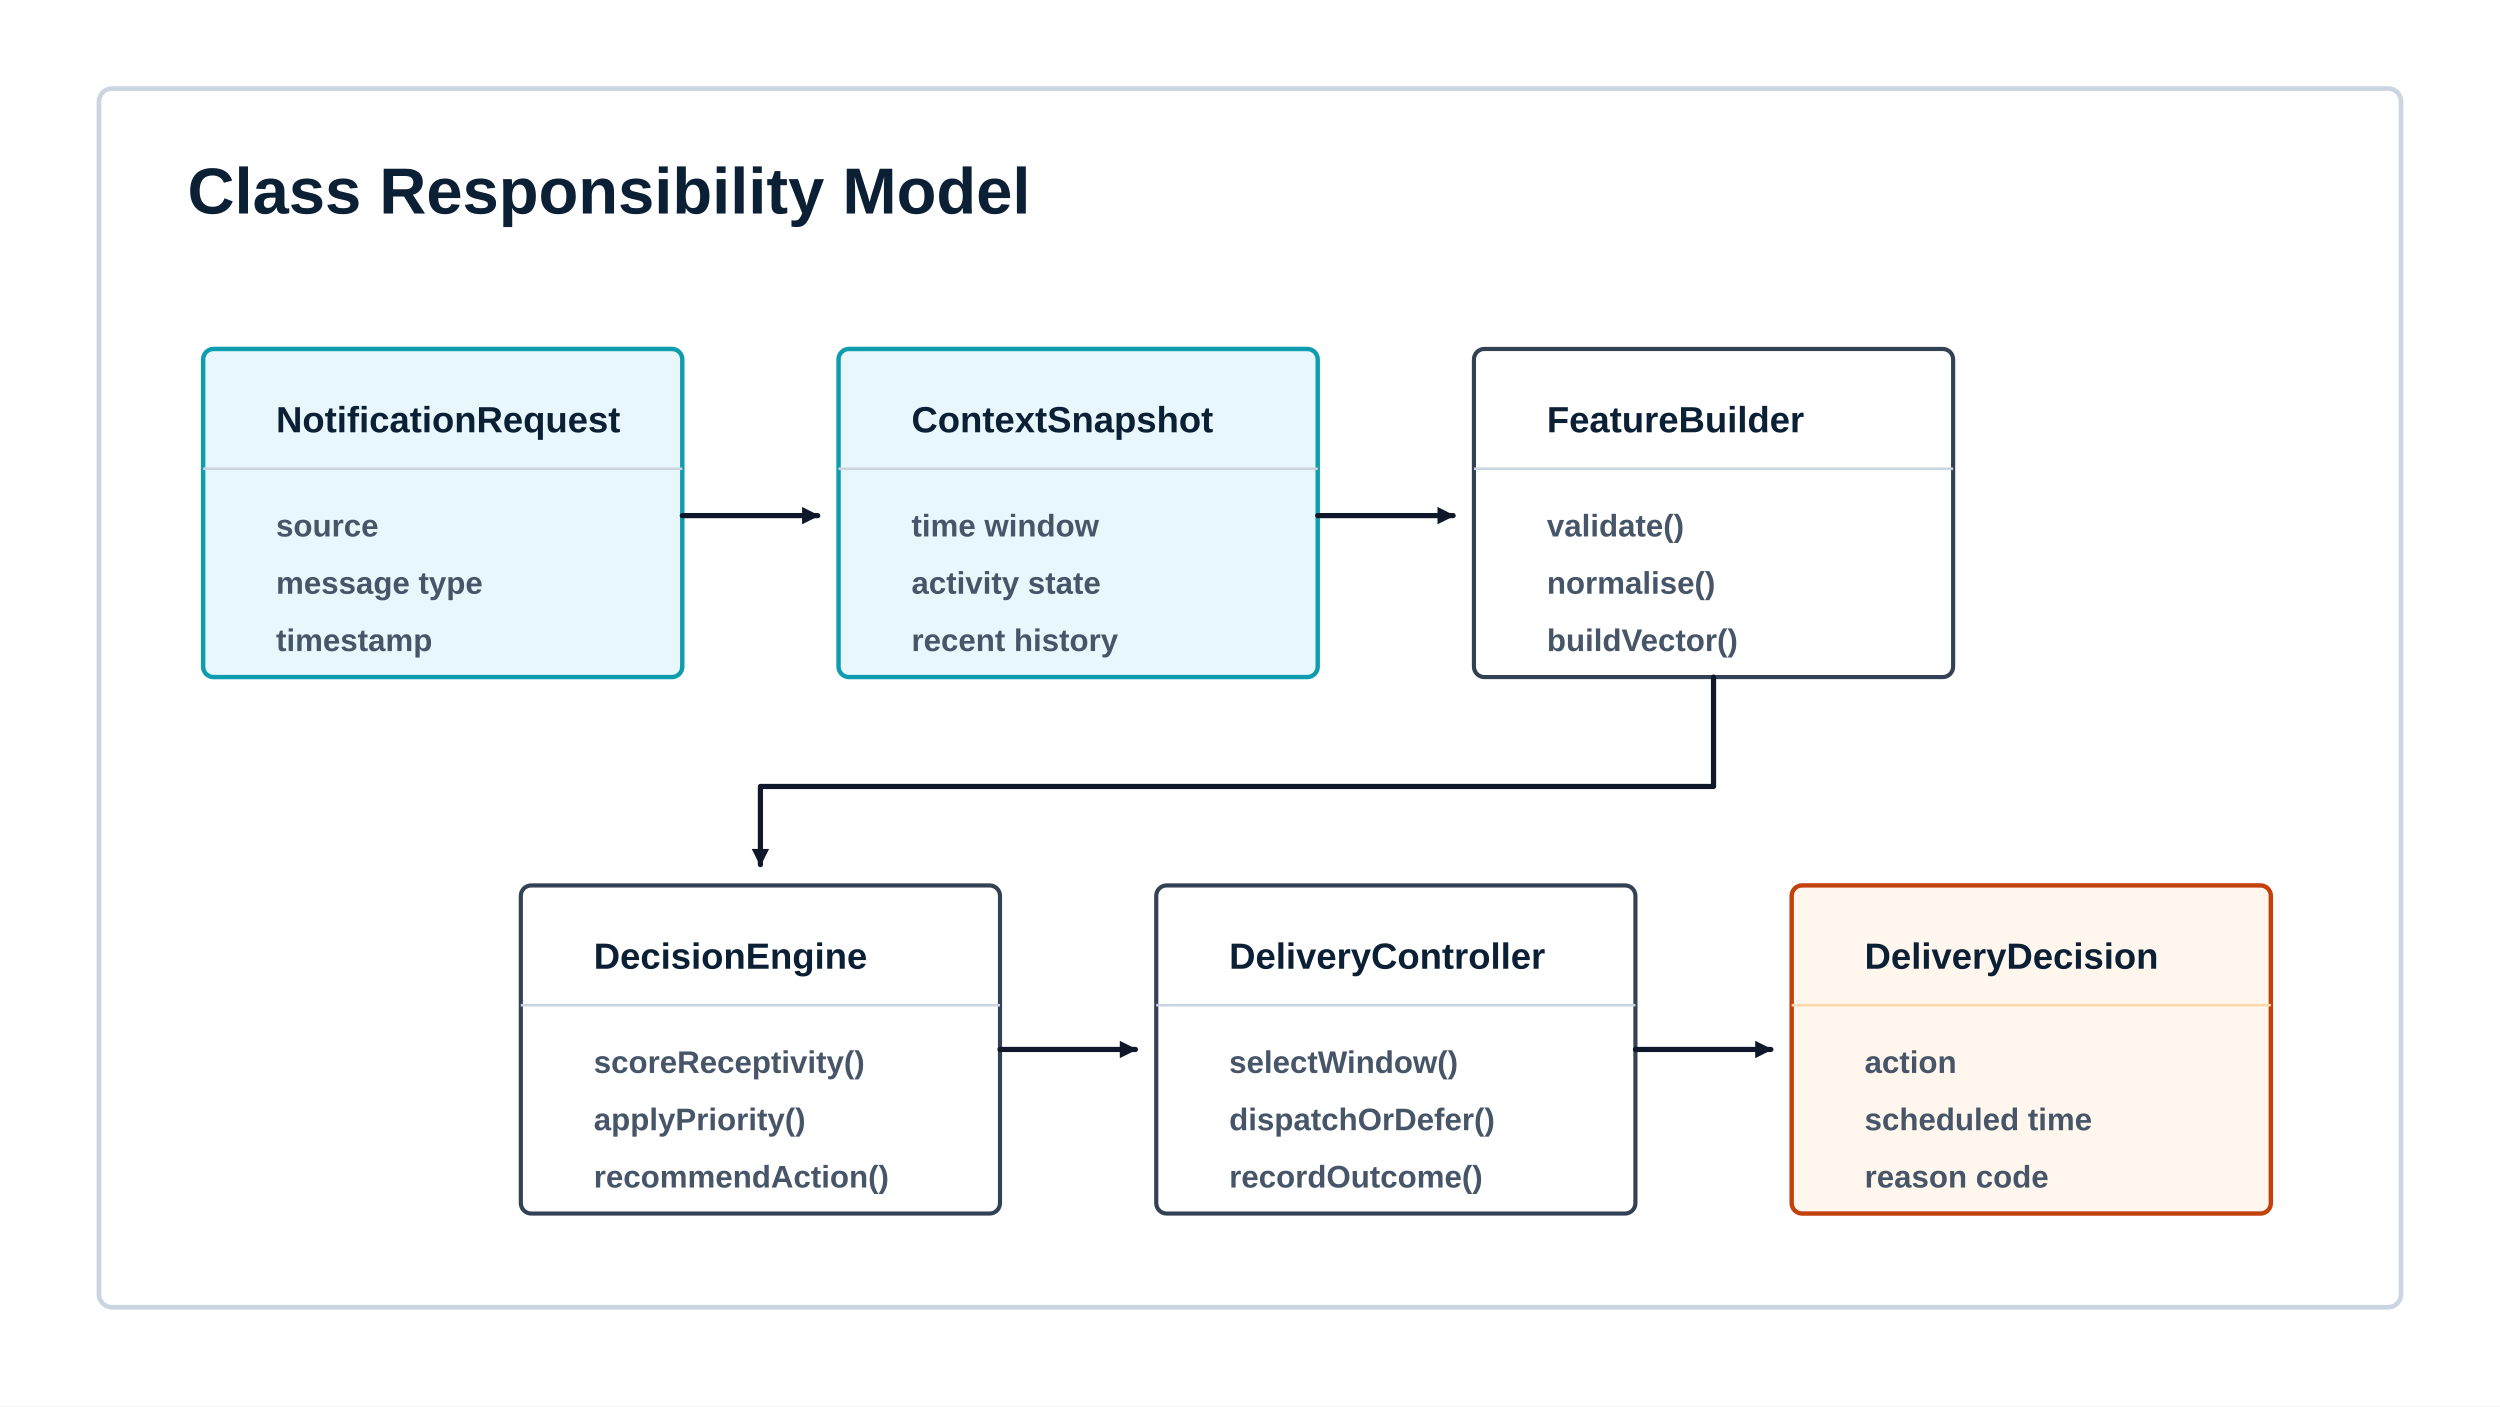
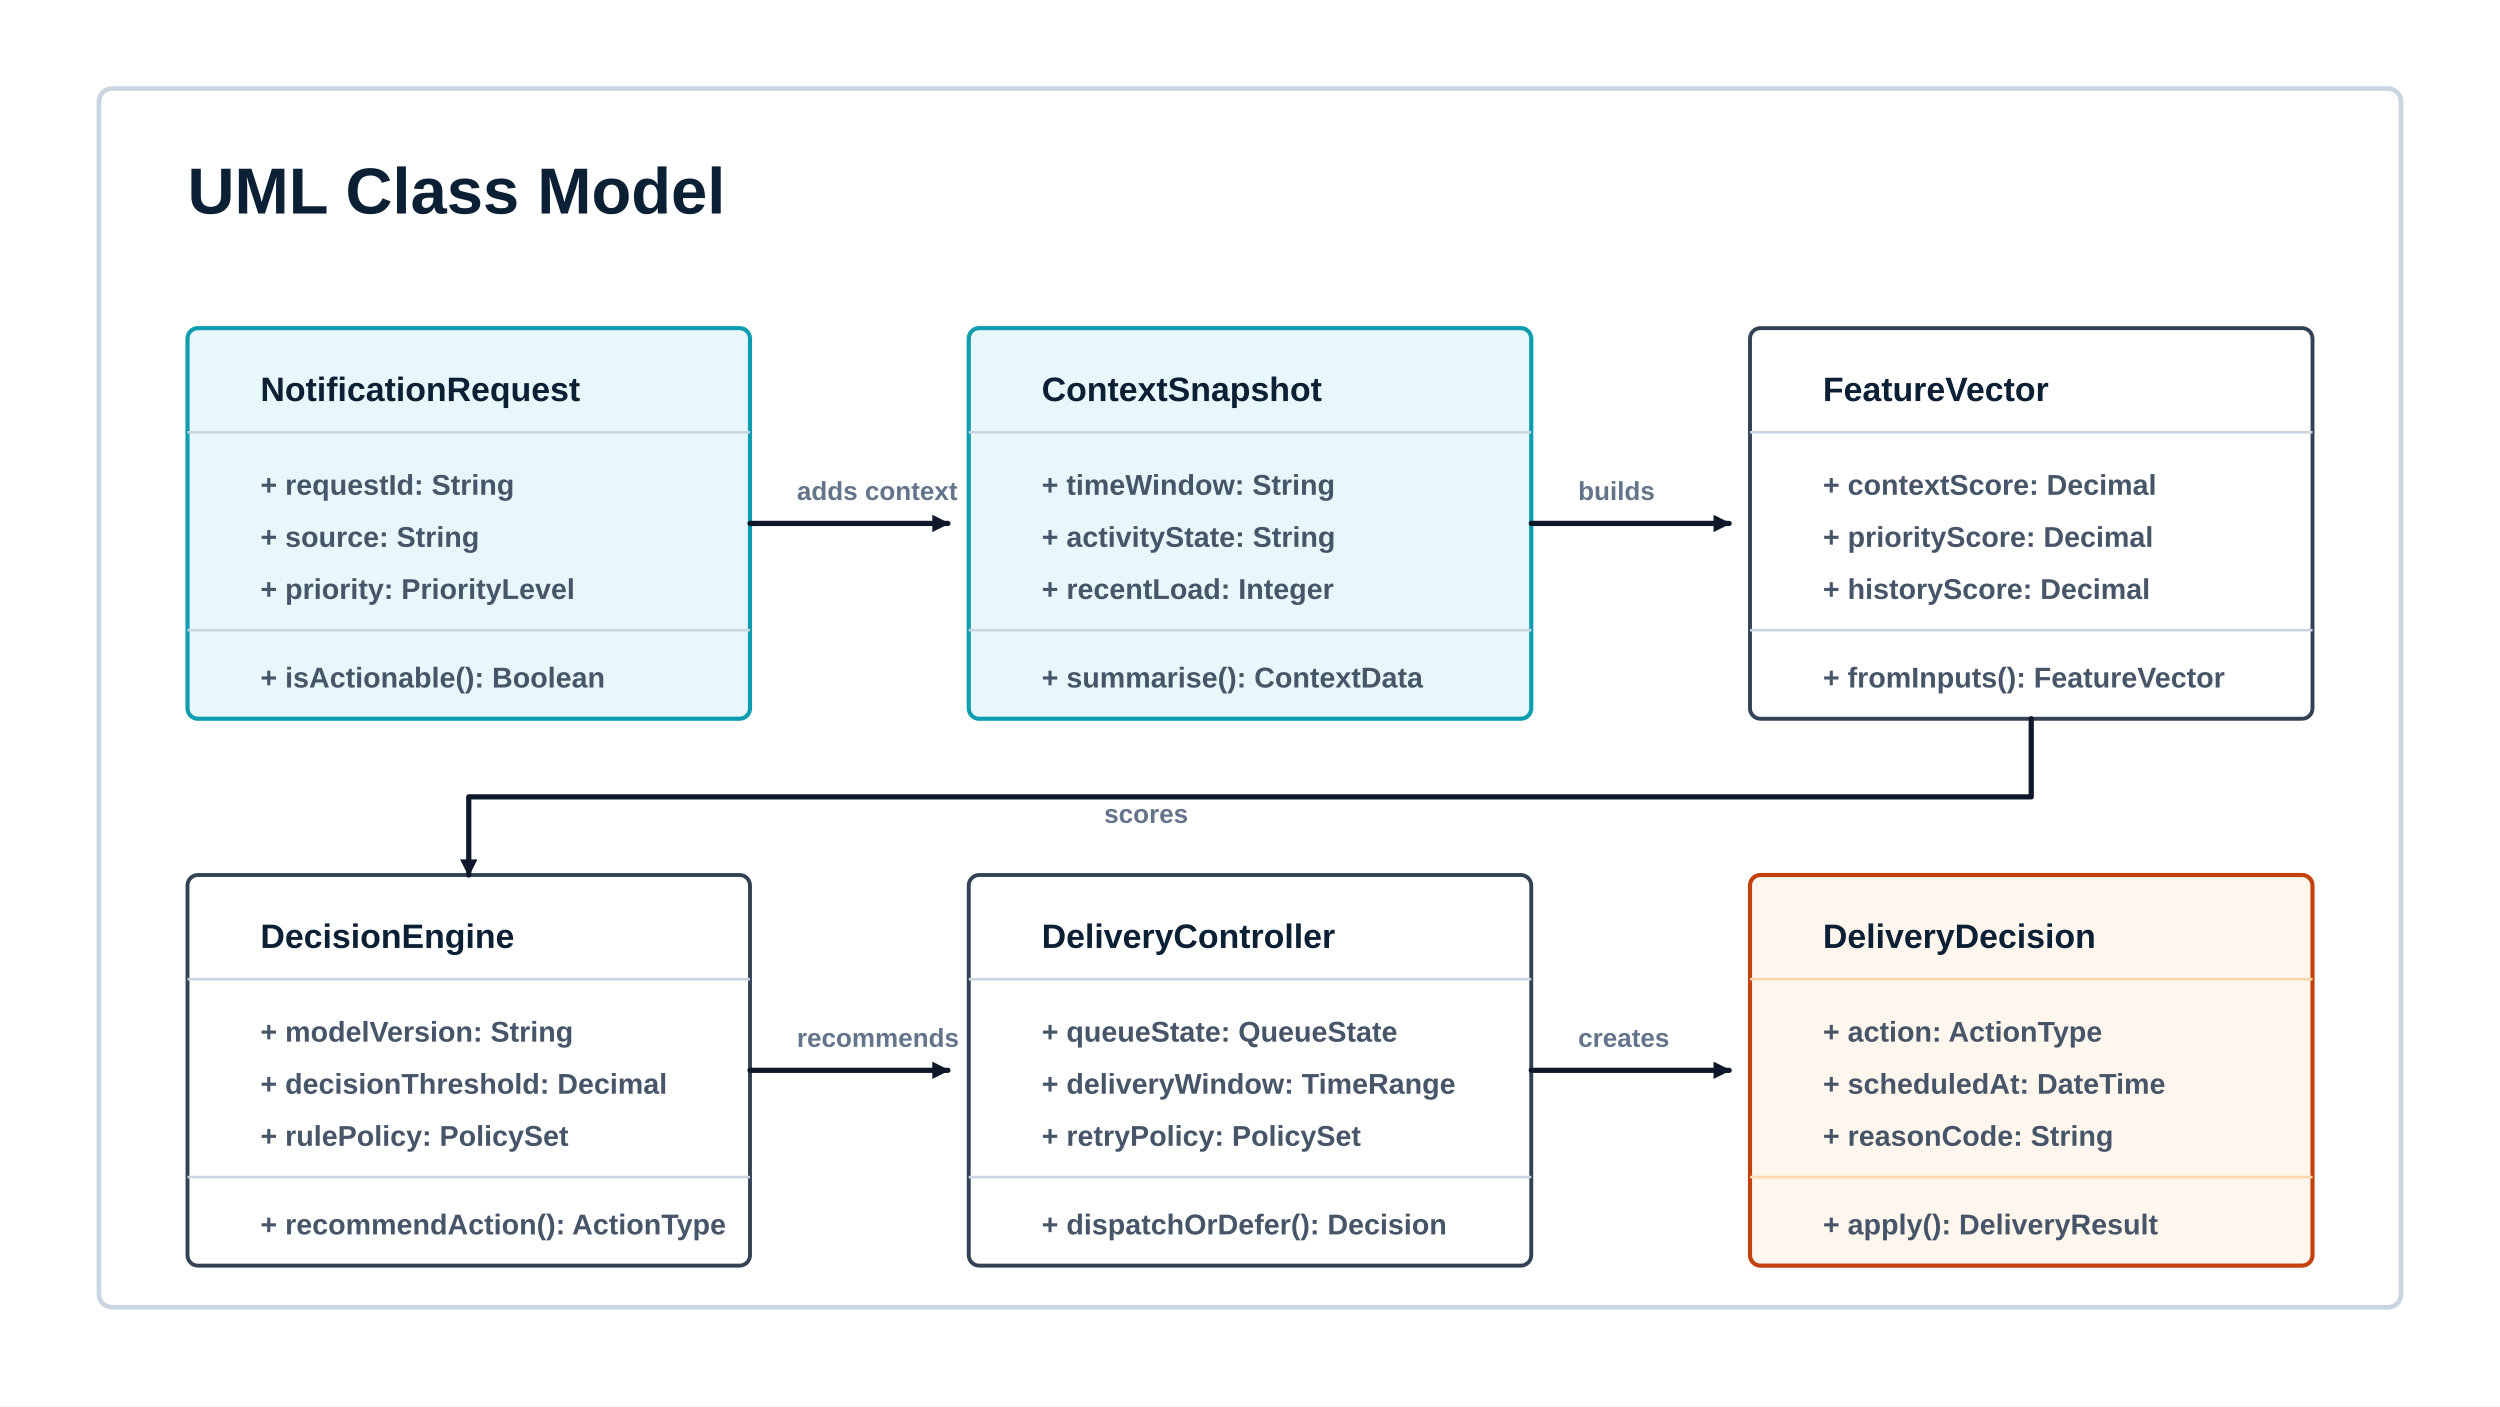
<svg xmlns="http://www.w3.org/2000/svg" width="960" height="540" viewBox="0 0 960 540" role="img" aria-labelledby="title desc">
  <defs>
    <marker id="arrow" viewBox="0 0 12 12" refX="10" refY="6" markerWidth="8" markerHeight="8" orient="auto" markerUnits="userSpaceOnUse">
      <path d="M1 1L11 6L1 11Z" fill="#0f172a" />
    </marker>
    <style>
      .title { font-family: Arial, Helvetica, sans-serif; font-size: 25px; font-weight: 700; fill: #0b1f35; }
-       .class { fill: #ffffff; stroke: #334155; stroke-width: 1.6; }
-       .entity { fill: #e8f7fb; stroke: #0e9caf; stroke-width: 1.7; }
-       .output { fill: #fff7ed; stroke: #c2410c; stroke-width: 1.7; }
-       .head { font-family: Arial, Helvetica, sans-serif; font-size: 14px; font-weight: 700; fill: #0b1f35; }
-       .member { font-family: Arial, Helvetica, sans-serif; font-size: 12px; font-weight: 600; fill: #475569; }
+       .class { fill: #ffffff; stroke: #334155; stroke-width: 1.5; }
+       .entity { fill: #e8f7fb; stroke: #0e9caf; stroke-width: 1.6; }
+       .output { fill: #fff7ed; stroke: #c2410c; stroke-width: 1.6; }
+       .head { font-family: Arial, Helvetica, sans-serif; font-size: 13px; font-weight: 700; fill: #0b1f35; }
+       .member { font-family: Arial, Helvetica, sans-serif; font-size: 11px; font-weight: 600; fill: #475569; }
      .panel { fill: #ffffff; stroke: #cbd5e1; stroke-width: 1.8; }
+       .rule { stroke: #cbd5e1; stroke-width: 1; }
+       .output-rule { stroke: #fed7aa; stroke-width: 1; }
      .rel { stroke: #0f172a; stroke-width: 2; fill: none; stroke-linecap: round; stroke-linejoin: round; marker-end: url(#arrow); }
+       .assoc { font-family: Arial, Helvetica, sans-serif; font-size: 10px; font-weight: 700; fill: #64748b; }
    </style>
  </defs>
  <rect width="960" height="540" fill="#ffffff" />
  <rect x="38" y="34" width="884" height="468" rx="5" class="panel" />
-   <text x="72" y="82" class="title">Class Responsibility Model</text>
-   <rect x="78" y="134" width="184" height="126" rx="4" class="entity" />
-   <text x="106" y="166" class="head">NotificationRequest</text>
-   <line x1="78" y1="180" x2="262" y2="180" stroke="#cbd5e1" />
-   <text x="106" y="206" class="member">source</text>
-   <text x="106" y="228" class="member">message type</text>
-   <text x="106" y="250" class="member">timestamp</text>
-   <rect x="322" y="134" width="184" height="126" rx="4" class="entity" />
-   <text x="350" y="166" class="head">ContextSnapshot</text>
-   <line x1="322" y1="180" x2="506" y2="180" stroke="#cbd5e1" />
-   <text x="350" y="206" class="member">time window</text>
-   <text x="350" y="228" class="member">activity state</text>
-   <text x="350" y="250" class="member">recent history</text>
-   <rect x="566" y="134" width="184" height="126" rx="4" class="class" />
-   <text x="594" y="166" class="head">FeatureBuilder</text>
-   <line x1="566" y1="180" x2="750" y2="180" stroke="#cbd5e1" />
-   <text x="594" y="206" class="member">validate()</text>
-   <text x="594" y="228" class="member">normalise()</text>
-   <text x="594" y="250" class="member">buildVector()</text>
-   <rect x="200" y="340" width="184" height="126" rx="4" class="class" />
-   <text x="228" y="372" class="head">DecisionEngine</text>
-   <line x1="200" y1="386" x2="384" y2="386" stroke="#cbd5e1" />
-   <text x="228" y="412" class="member">scoreReceptivity()</text>
-   <text x="228" y="434" class="member">applyPriority()</text>
-   <text x="228" y="456" class="member">recommendAction()</text>
-   <rect x="444" y="340" width="184" height="126" rx="4" class="class" />
-   <text x="472" y="372" class="head">DeliveryController</text>
-   <line x1="444" y1="386" x2="628" y2="386" stroke="#cbd5e1" />
-   <text x="472" y="412" class="member">selectWindow()</text>
-   <text x="472" y="434" class="member">dispatchOrDefer()</text>
-   <text x="472" y="456" class="member">recordOutcome()</text>
-   <rect x="688" y="340" width="184" height="126" rx="4" class="output" />
-   <text x="716" y="372" class="head">DeliveryDecision</text>
-   <line x1="688" y1="386" x2="872" y2="386" stroke="#fed7aa" />
-   <text x="716" y="412" class="member">action</text>
-   <text x="716" y="434" class="member">scheduled time</text>
-   <text x="716" y="456" class="member">reason code</text>
-   <path d="M262 198H314" class="rel" />
-   <path d="M506 198H558" class="rel" />
-   <path d="M658 260V302H292V332" class="rel" />
-   <path d="M384 403H436" class="rel" />
-   <path d="M628 403H680" class="rel" />
+   <text x="72" y="82" class="title">UML Class Model</text>
+   <rect x="72" y="126" width="216" height="150" rx="4" class="entity" />
+   <text x="100" y="154" class="head">NotificationRequest</text>
+   <line x1="72" y1="166" x2="288" y2="166" class="rule" />
+   <text x="100" y="190" class="member">+ requestId: String</text>
+   <text x="100" y="210" class="member">+ source: String</text>
+   <text x="100" y="230" class="member">+ priority: PriorityLevel</text>
+   <line x1="72" y1="242" x2="288" y2="242" class="rule" />
+   <text x="100" y="264" class="member">+ isActionable(): Boolean</text>
+   <rect x="372" y="126" width="216" height="150" rx="4" class="entity" />
+   <text x="400" y="154" class="head">ContextSnapshot</text>
+   <line x1="372" y1="166" x2="588" y2="166" class="rule" />
+   <text x="400" y="190" class="member">+ timeWindow: String</text>
+   <text x="400" y="210" class="member">+ activityState: String</text>
+   <text x="400" y="230" class="member">+ recentLoad: Integer</text>
+   <line x1="372" y1="242" x2="588" y2="242" class="rule" />
+   <text x="400" y="264" class="member">+ summarise(): ContextData</text>
+   <rect x="672" y="126" width="216" height="150" rx="4" class="class" />
+   <text x="700" y="154" class="head">FeatureVector</text>
+   <line x1="672" y1="166" x2="888" y2="166" class="rule" />
+   <text x="700" y="190" class="member">+ contextScore: Decimal</text>
+   <text x="700" y="210" class="member">+ priorityScore: Decimal</text>
+   <text x="700" y="230" class="member">+ historyScore: Decimal</text>
+   <line x1="672" y1="242" x2="888" y2="242" class="rule" />
+   <text x="700" y="264" class="member">+ fromInputs(): FeatureVector</text>
+   <rect x="72" y="336" width="216" height="150" rx="4" class="class" />
+   <text x="100" y="364" class="head">DecisionEngine</text>
+   <line x1="72" y1="376" x2="288" y2="376" class="rule" />
+   <text x="100" y="400" class="member">+ modelVersion: String</text>
+   <text x="100" y="420" class="member">+ decisionThreshold: Decimal</text>
+   <text x="100" y="440" class="member">+ rulePolicy: PolicySet</text>
+   <line x1="72" y1="452" x2="288" y2="452" class="rule" />
+   <text x="100" y="474" class="member">+ recommendAction(): ActionType</text>
+   <rect x="372" y="336" width="216" height="150" rx="4" class="class" />
+   <text x="400" y="364" class="head">DeliveryController</text>
+   <line x1="372" y1="376" x2="588" y2="376" class="rule" />
+   <text x="400" y="400" class="member">+ queueState: QueueState</text>
+   <text x="400" y="420" class="member">+ deliveryWindow: TimeRange</text>
+   <text x="400" y="440" class="member">+ retryPolicy: PolicySet</text>
+   <line x1="372" y1="452" x2="588" y2="452" class="rule" />
+   <text x="400" y="474" class="member">+ dispatchOrDefer(): Decision</text>
+   <rect x="672" y="336" width="216" height="150" rx="4" class="output" />
+   <text x="700" y="364" class="head">DeliveryDecision</text>
+   <line x1="672" y1="376" x2="888" y2="376" class="output-rule" />
+   <text x="700" y="400" class="member">+ action: ActionType</text>
+   <text x="700" y="420" class="member">+ scheduledAt: DateTime</text>
+   <text x="700" y="440" class="member">+ reasonCode: String</text>
+   <line x1="672" y1="452" x2="888" y2="452" class="output-rule" />
+   <text x="700" y="474" class="member">+ apply(): DeliveryResult</text>
+   <path d="M288 201H364" class="rel" />
+   <text x="306" y="192" class="assoc">adds context</text>
+   <path d="M588 201H664" class="rel" />
+   <text x="606" y="192" class="assoc">builds</text>
+   <path d="M780 276V306H180V336" class="rel" />
+   <text x="424" y="316" class="assoc">scores</text>
+   <path d="M288 411H364" class="rel" />
+   <text x="306" y="402" class="assoc">recommends</text>
+   <path d="M588 411H664" class="rel" />
+   <text x="606" y="402" class="assoc">creates</text>
</svg>
